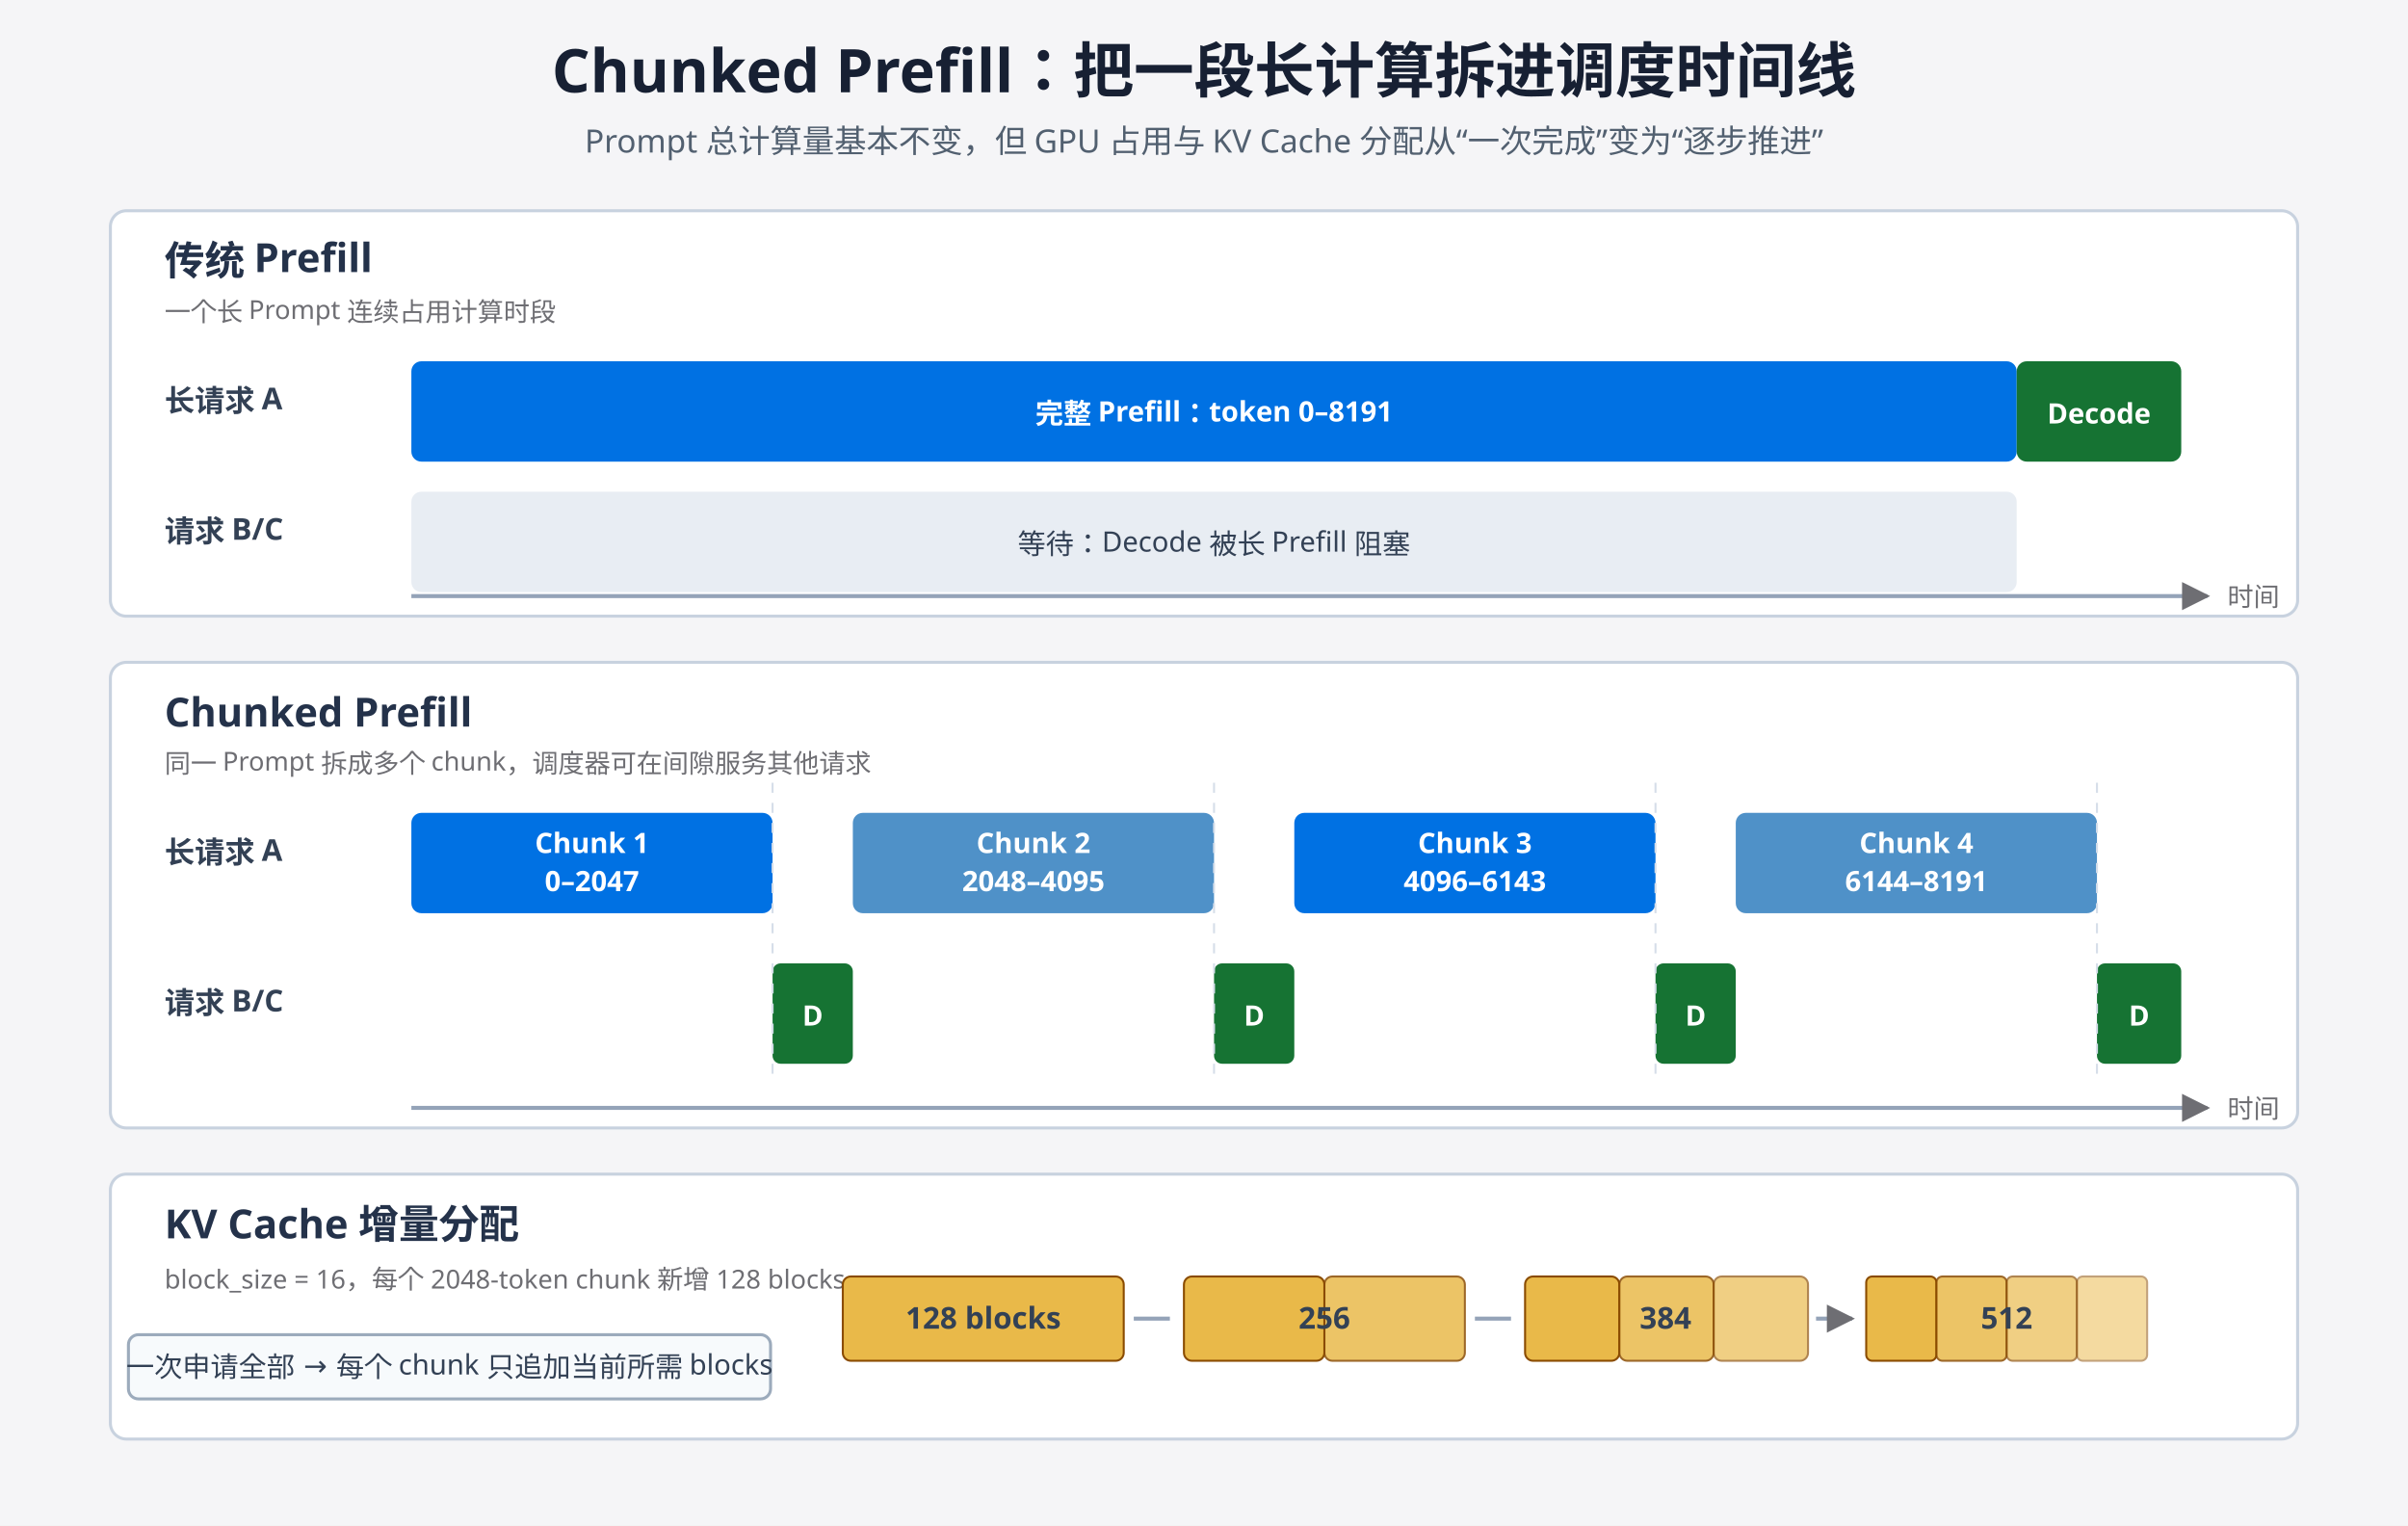
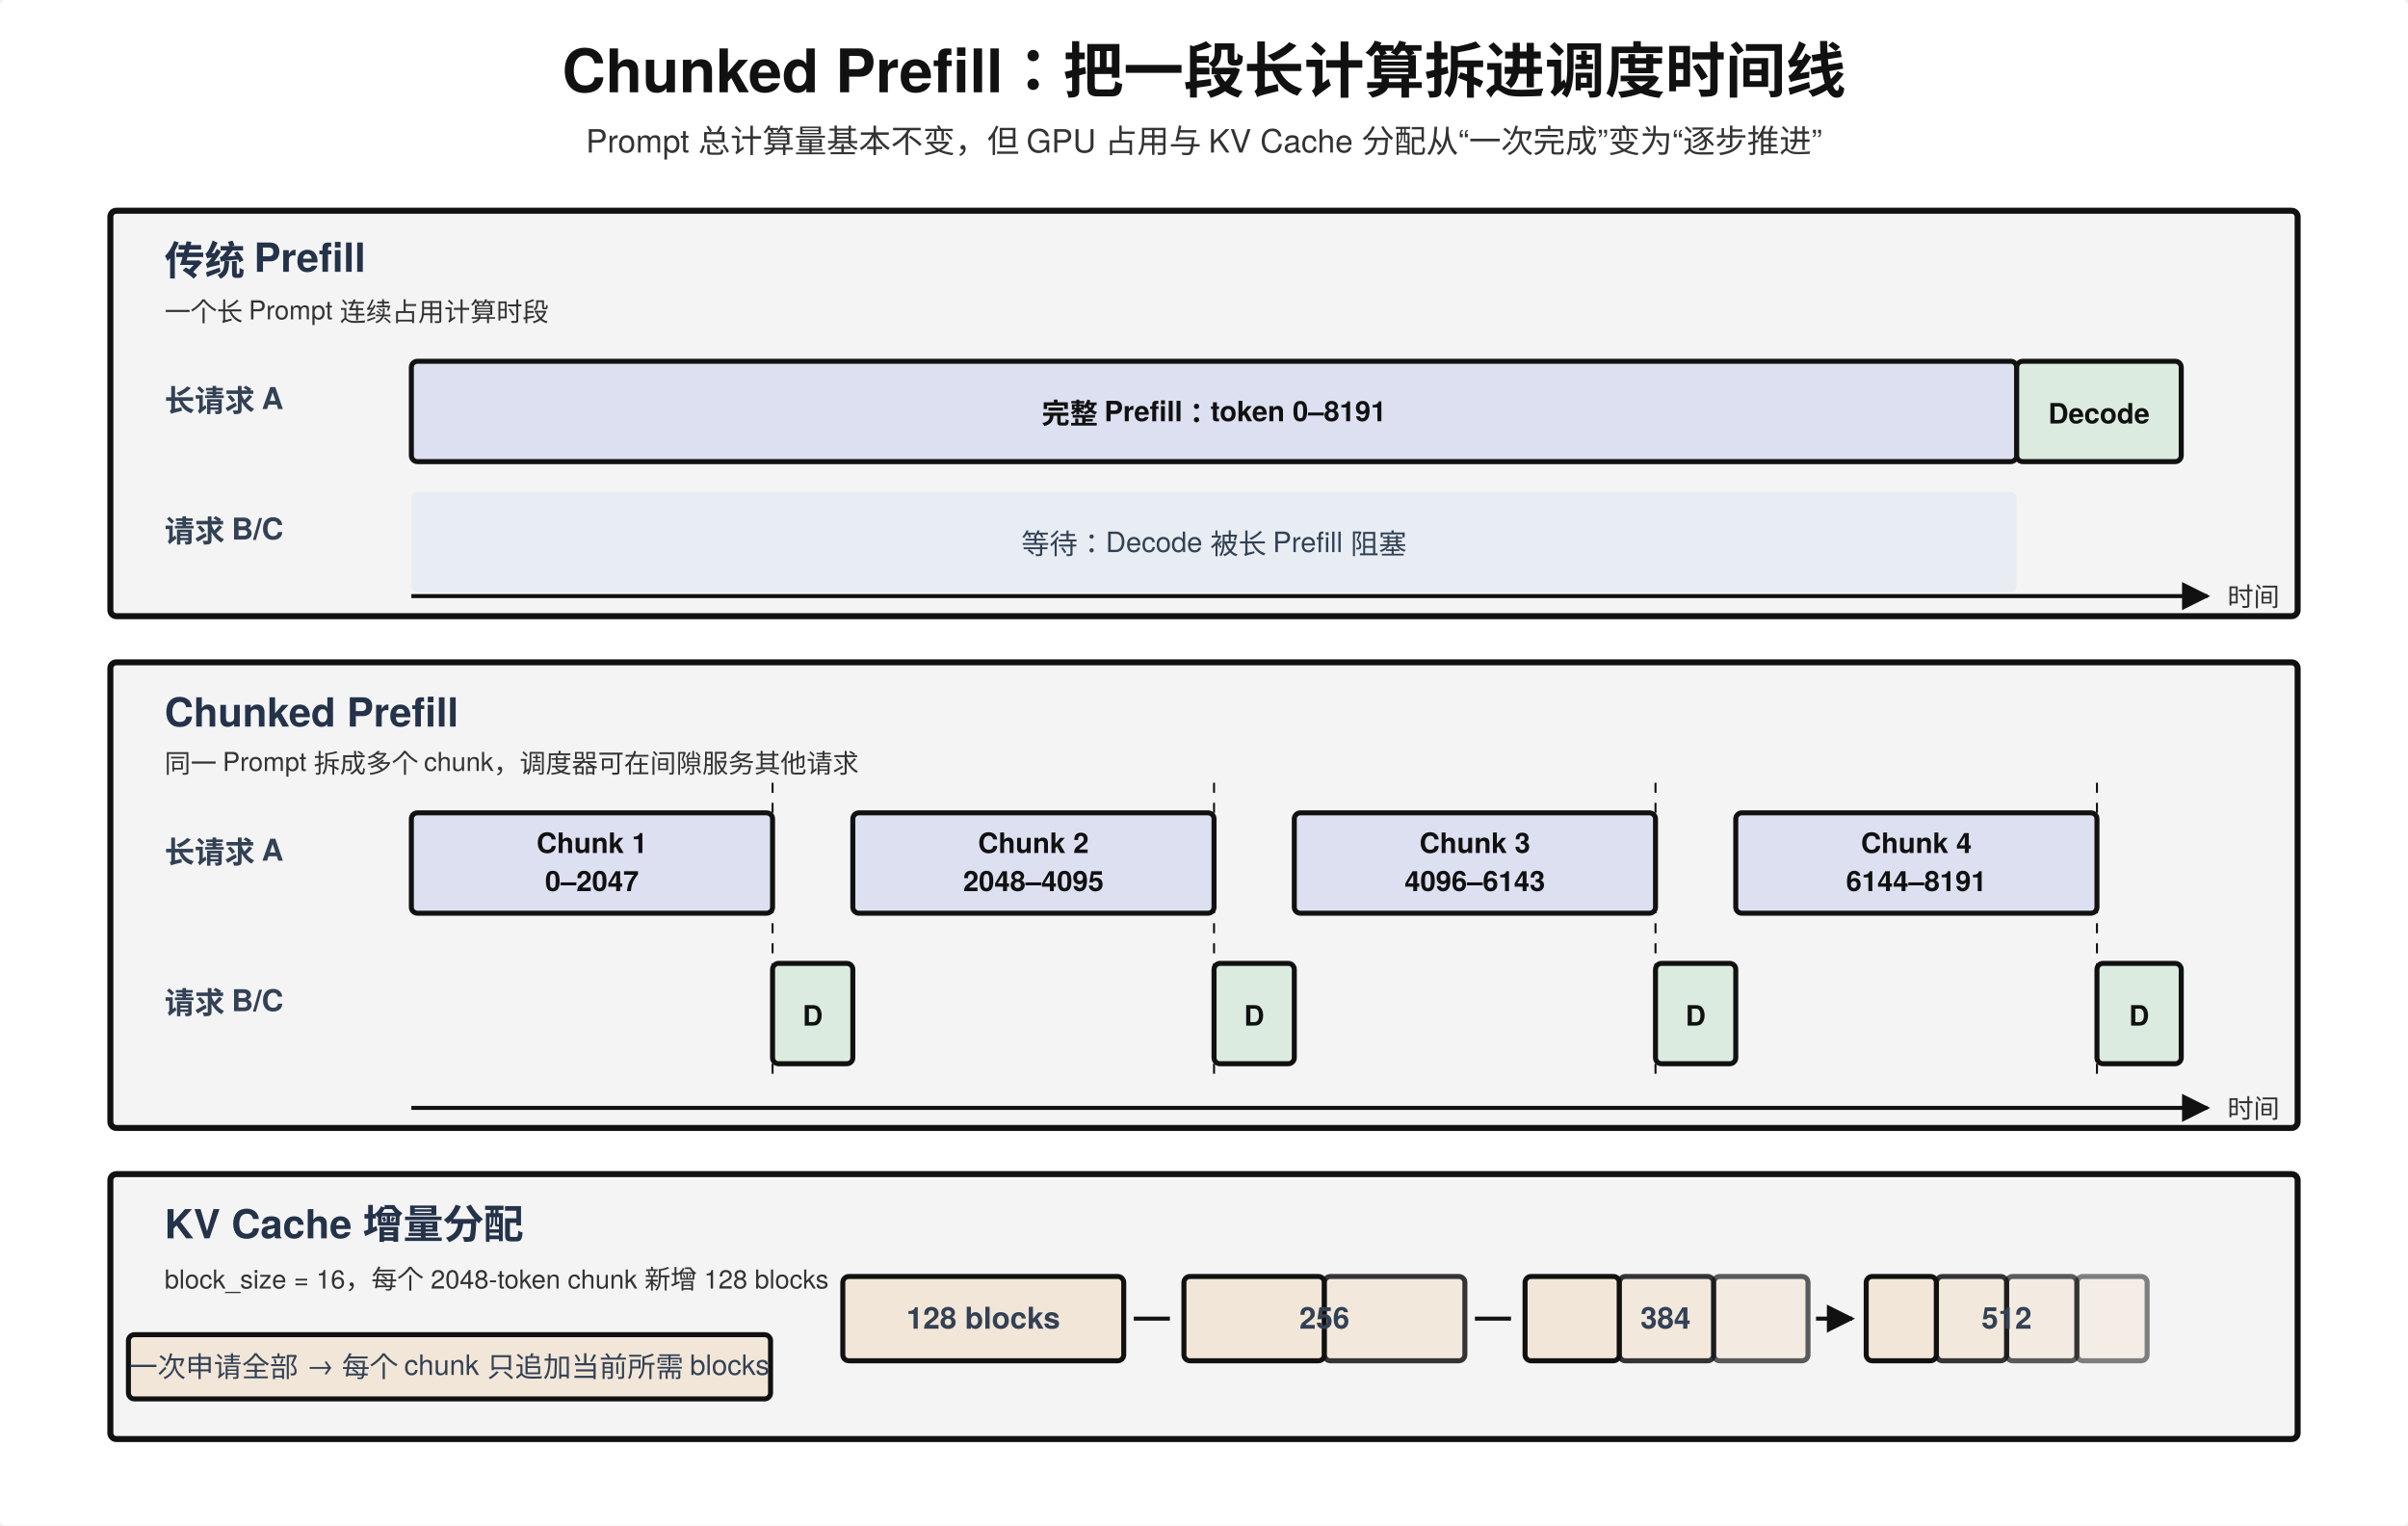
<svg xmlns="http://www.w3.org/2000/svg" width="1200" height="760" viewBox="0 0 1200 760" role="img" aria-labelledby="title desc">
  <defs>
    <marker id="arrow" viewBox="0 0 10 10" refX="9" refY="5" markerWidth="7" markerHeight="7" orient="auto">
      <path d="M0 0 L10 5 L0 10 Z" fill="#6E6E73" />
    </marker>
    <style>
      text { font-family: Avenir Next, Segoe UI, sans-serif; letter-spacing: 0; }
      .title { font-size: 30px; font-weight: 700; fill: #172033; }
      .subtitle { font-size: 16px; fill: #526070; }
      .section { font-size: 20px; font-weight: 700; fill: #24324a; }
      .label { font-size: 15px; font-weight: 700; fill: #334155; }
      .body { font-size: 14px; fill: #334155; }
      .small { font-size: 13px; fill: #6E6E73; }
      .inverse { font-size: 14px; font-weight: 700; fill: #ffffff; }
      .axis { stroke: #94a3b8; stroke-width: 2; marker-end: url(#arrow); }
      .guide { stroke: #d6dee9; stroke-width: 1; stroke-dasharray: 5 5; }
      .prefill { fill: #0071E3; }
      .chunk-a { fill: #0071E3; }
      .chunk-b { fill: #4f91c8; }
      .decode { fill: #167333; }
      .idle { fill: #e8edf3; }
      .cache { fill: #e9b949; stroke: #8A4B00; stroke-width: 1; }
      .panel { fill: #ffffff; stroke: #c8d2df; stroke-width: 1.5; }
      .callout { fill: #f7fafc; stroke: #9cabbc; stroke-width: 1.5; }
    </style>
  </defs>
  <rect width="100%" height="100%" fill="#F5F5F7" />
  <rect width="1200" height="760" fill="#F5F5F7" />
  <text x="600" y="46" text-anchor="middle" class="title">Chunked Prefill：把一段长计算拆进调度时间线</text>
  <text x="600" y="76" text-anchor="middle" class="subtitle">Prompt 总计算量基本不变，但 GPU 占用与 KV Cache
        分配从“一次完成”变为“逐步推进”</text>
  <rect x="55" y="105" width="1090" height="202" rx="8" class="panel" />
  <text x="82" y="137" class="section">传统 Prefill</text>
  <text x="82" y="160" class="small">一个长 Prompt 连续占用计算时段</text>
  <text x="82" y="205" class="label">长请求 A</text>
  <rect x="205" y="180" width="800" height="50" rx="5" class="prefill" />
  <text x="605" y="211" text-anchor="middle" class="inverse">完整 Prefill：token 0–8191</text>
  <rect x="1005" y="180" width="82" height="50" rx="5" class="decode" />
  <text x="1046" y="211" text-anchor="middle" class="inverse">Decode</text>
  <text x="82" y="270" class="label">请求 B/C</text>
  <rect x="205" y="245" width="800" height="50" rx="5" class="idle" />
  <text x="605" y="276" text-anchor="middle" class="body">等待：Decode 被长 Prefill 阻塞</text>
  <line x1="205" y1="297" x2="1100" y2="297" class="axis" />
  <text x="1110" y="302" class="small">时间</text>
  <rect x="55" y="330" width="1090" height="232" rx="8" class="panel" />
  <text x="82" y="362" class="section">Chunked Prefill</text>
  <text x="82" y="385" class="small">同一 Prompt 拆成多个 chunk，调度器可在间隙服务其他请求</text>
  <text x="82" y="430" class="label">长请求 A</text>
  <rect x="205" y="405" width="180" height="50" rx="5" class="chunk-a" />
  <rect x="425" y="405" width="180" height="50" rx="5" class="chunk-b" />
  <rect x="645" y="405" width="180" height="50" rx="5" class="chunk-a" />
  <rect x="865" y="405" width="180" height="50" rx="5" class="chunk-b" />
  <text x="295" y="425" text-anchor="middle" class="inverse">Chunk 1</text>
  <text x="295" y="444" text-anchor="middle" class="inverse">0–2047</text>
  <text x="515" y="425" text-anchor="middle" class="inverse">Chunk 2</text>
  <text x="515" y="444" text-anchor="middle" class="inverse">2048–4095</text>
  <text x="735" y="425" text-anchor="middle" class="inverse">Chunk 3</text>
  <text x="735" y="444" text-anchor="middle" class="inverse">4096–6143</text>
  <text x="955" y="425" text-anchor="middle" class="inverse">Chunk 4</text>
  <text x="955" y="444" text-anchor="middle" class="inverse">6144–8191</text>
  <text x="82" y="505" class="label">请求 B/C</text>
  <rect x="385" y="480" width="40" height="50" rx="4" class="decode" />
  <rect x="605" y="480" width="40" height="50" rx="4" class="decode" />
  <rect x="825" y="480" width="40" height="50" rx="4" class="decode" />
  <rect x="1045" y="480" width="42" height="50" rx="4" class="decode" />
  <text x="405" y="511" text-anchor="middle" class="inverse">D</text>
  <text x="625" y="511" text-anchor="middle" class="inverse">D</text>
  <text x="845" y="511" text-anchor="middle" class="inverse">D</text>
  <text x="1066" y="511" text-anchor="middle" class="inverse">D</text>
  <line x1="205" y1="552" x2="1100" y2="552" class="axis" />
  <text x="1110" y="557" class="small">时间</text>
  <line x1="385" y1="390" x2="385" y2="540" class="guide" />
  <line x1="605" y1="390" x2="605" y2="540" class="guide" />
  <line x1="825" y1="390" x2="825" y2="540" class="guide" />
  <line x1="1045" y1="390" x2="1045" y2="540" class="guide" />
  <rect x="55" y="585" width="1090" height="132" rx="8" class="panel" />
  <text x="82" y="617" class="section">KV Cache 增量分配</text>
  <text x="82" y="642" class="small">block_size = 16，每个 2048-token chunk 新增 128 blocks</text>
  <g transform="translate(420 608)">
    <rect x="0" y="28" width="140" height="42" rx="4" class="cache" />
    <text x="70" y="54" text-anchor="middle" class="label">128 blocks</text>
    <rect x="170" y="28" width="70" height="42" rx="4" class="cache" />
    <rect x="240" y="28" width="70" height="42" rx="4" class="cache" opacity="0.84" />
    <text x="240" y="54" text-anchor="middle" class="label">256</text>
    <rect x="340" y="28" width="47" height="42" rx="4" class="cache" />
    <rect x="387" y="28" width="47" height="42" rx="4" class="cache" opacity="0.84" />
    <rect x="434" y="28" width="47" height="42" rx="4" class="cache" opacity="0.68" />
    <text x="410" y="54" text-anchor="middle" class="label">384</text>
    <rect x="510" y="28" width="35" height="42" rx="3" class="cache" />
    <rect x="545" y="28" width="35" height="42" rx="3" class="cache" opacity="0.84" />
    <rect x="580" y="28" width="35" height="42" rx="3" class="cache" opacity="0.68" />
    <rect x="615" y="28" width="35" height="42" rx="3" class="cache" opacity="0.52" />
    <text x="580" y="54" text-anchor="middle" class="label">512</text>
    <path d="M145 49 H163 M315 49 H333 M485 49 H503" class="axis" />
  </g>
  <rect x="64" y="665" width="320" height="32" rx="5" class="callout" />
  <text x="224" y="686" text-anchor="middle" class="body">一次申请全部 → 每个 chunk 只追加当前所需 blocks</text>
+   <style id="editorial-diagram-style">
+         text { font-family: Helvetica Neue, Segoe UI, sans-serif; letter-spacing: 0; }
+         .title { fill: #111111 !important; font-weight: 800 !important; }
+         .subtitle, .small { fill: #333333 !important; }
+         .inverse { fill: #111111 !important; }
+         rect { rx: 3px; }
+         .panel { fill: #F4F4F4 !important; stroke: #111111 !important; stroke-width: 3 !important; }
+         .prefill, .chunk-a, .chunk-b { fill: #DDE0F1 !important; stroke: #111111 !important; stroke-width: 2.5 !important; }
+         .decode { fill: #DCEBDF !important; stroke: #111111 !important; stroke-width: 2.5 !important; }
+         .cache, .callout { fill: #F2E6D8 !important; stroke: #111111 !important; stroke-width: 2.5 !important; }
+         .axis, .guide { stroke: #111111 !important; }
+         marker path { fill: #111111 !important; }
+         [fill="#F5F5F7" i] { fill: #FFFFFF !important; }
+     </style>
</svg>
